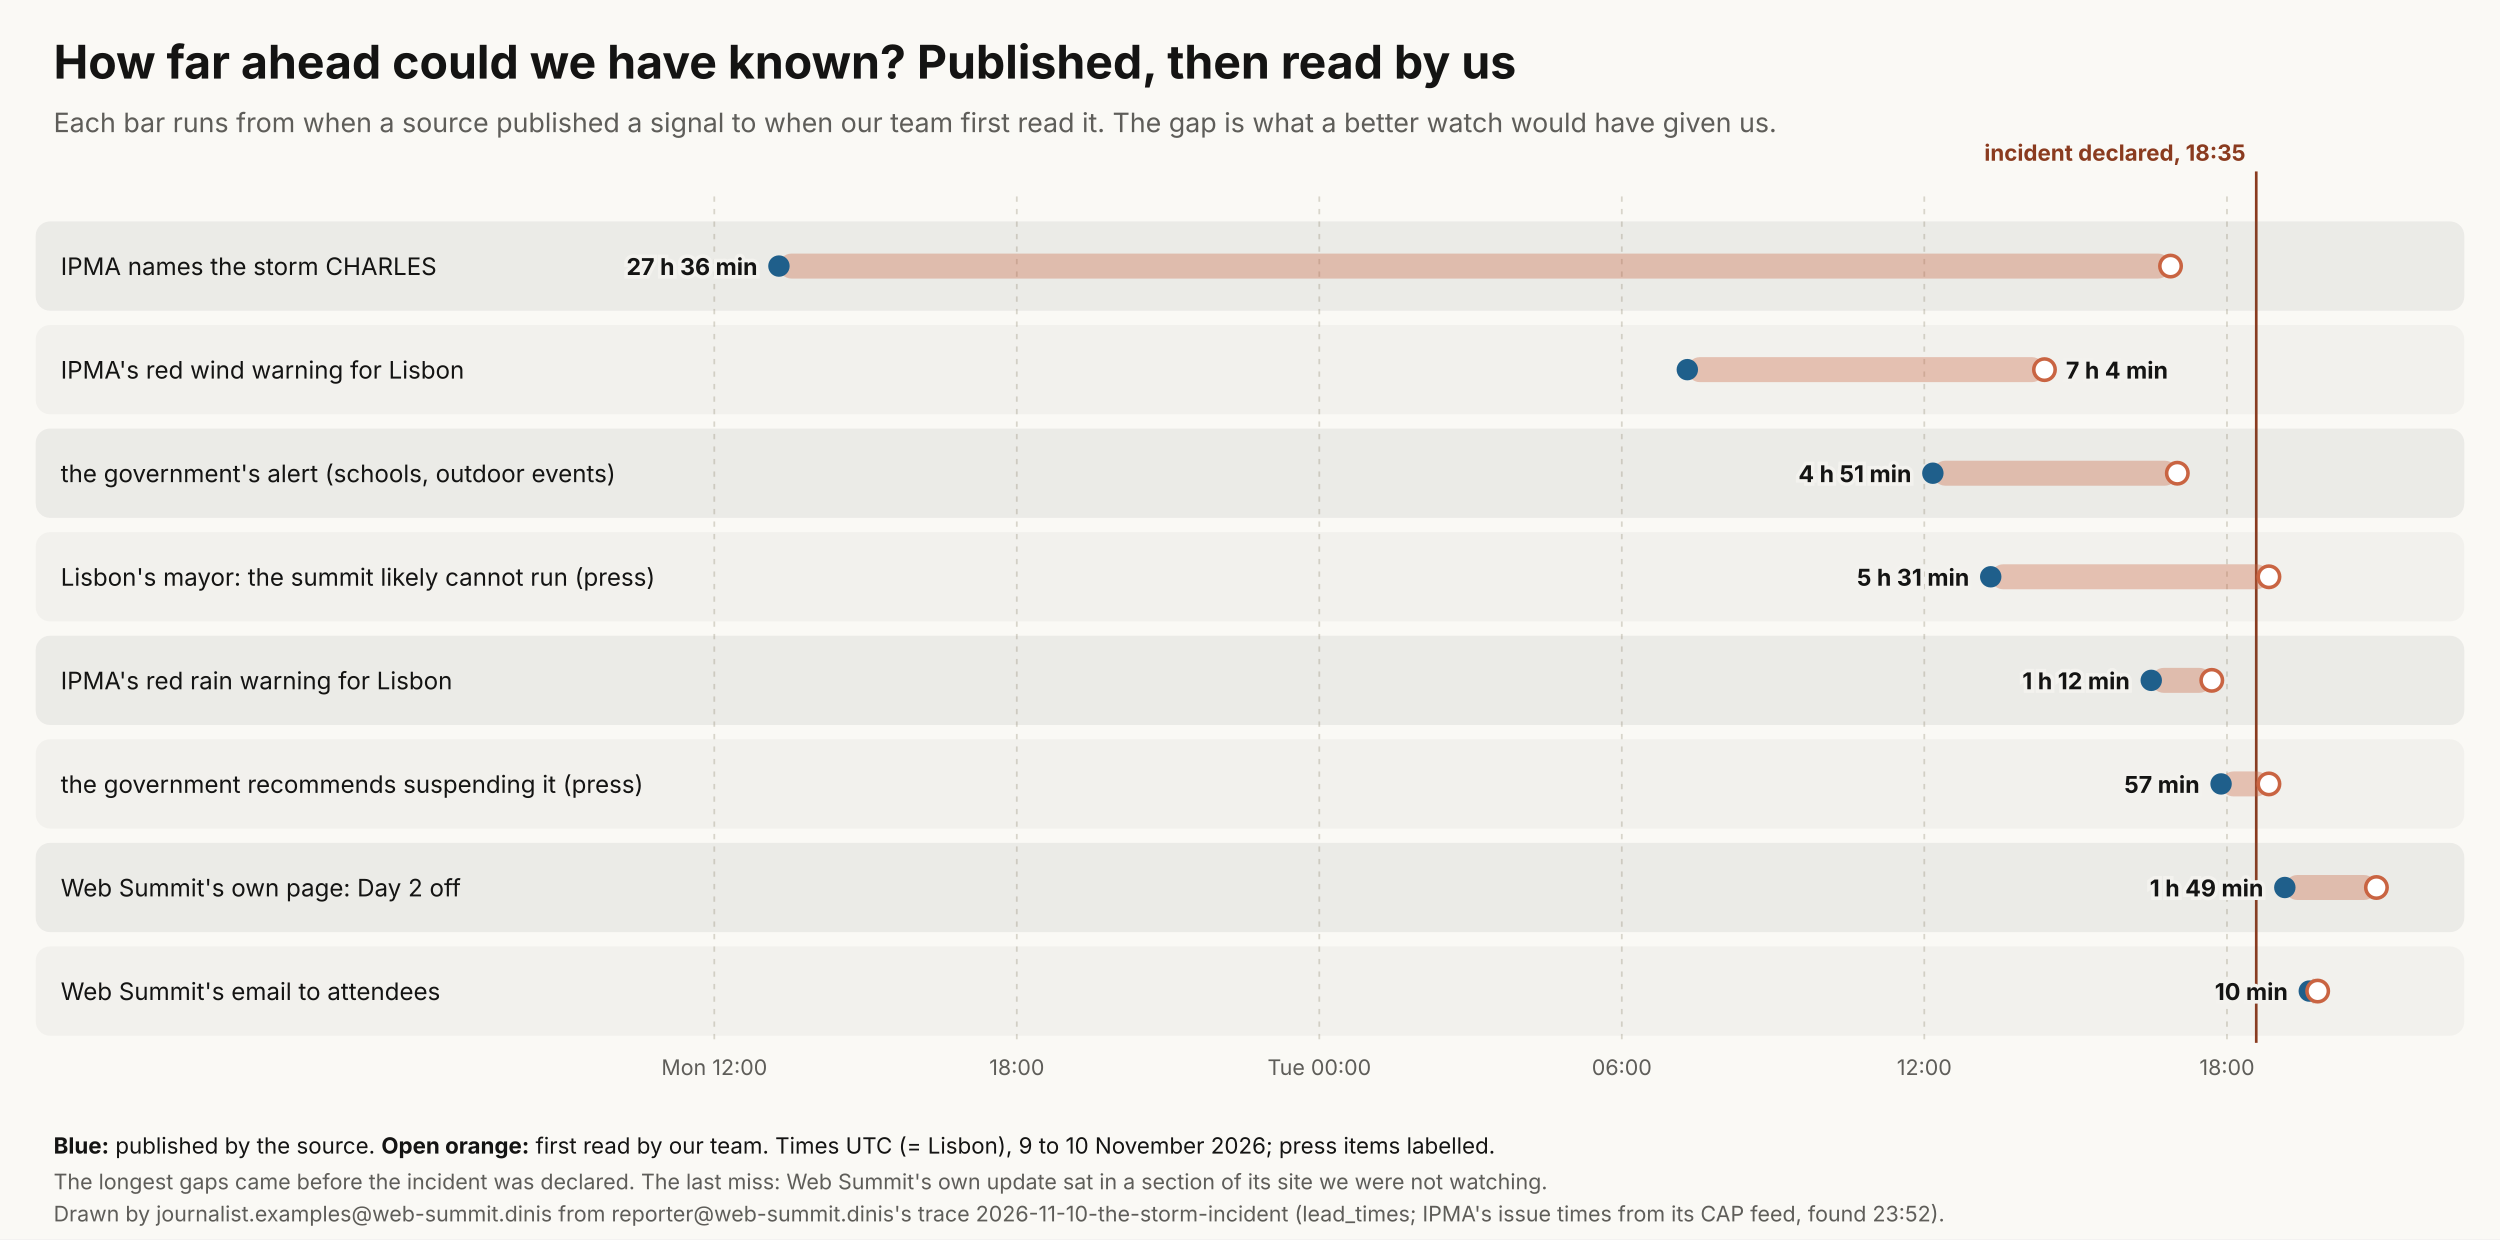
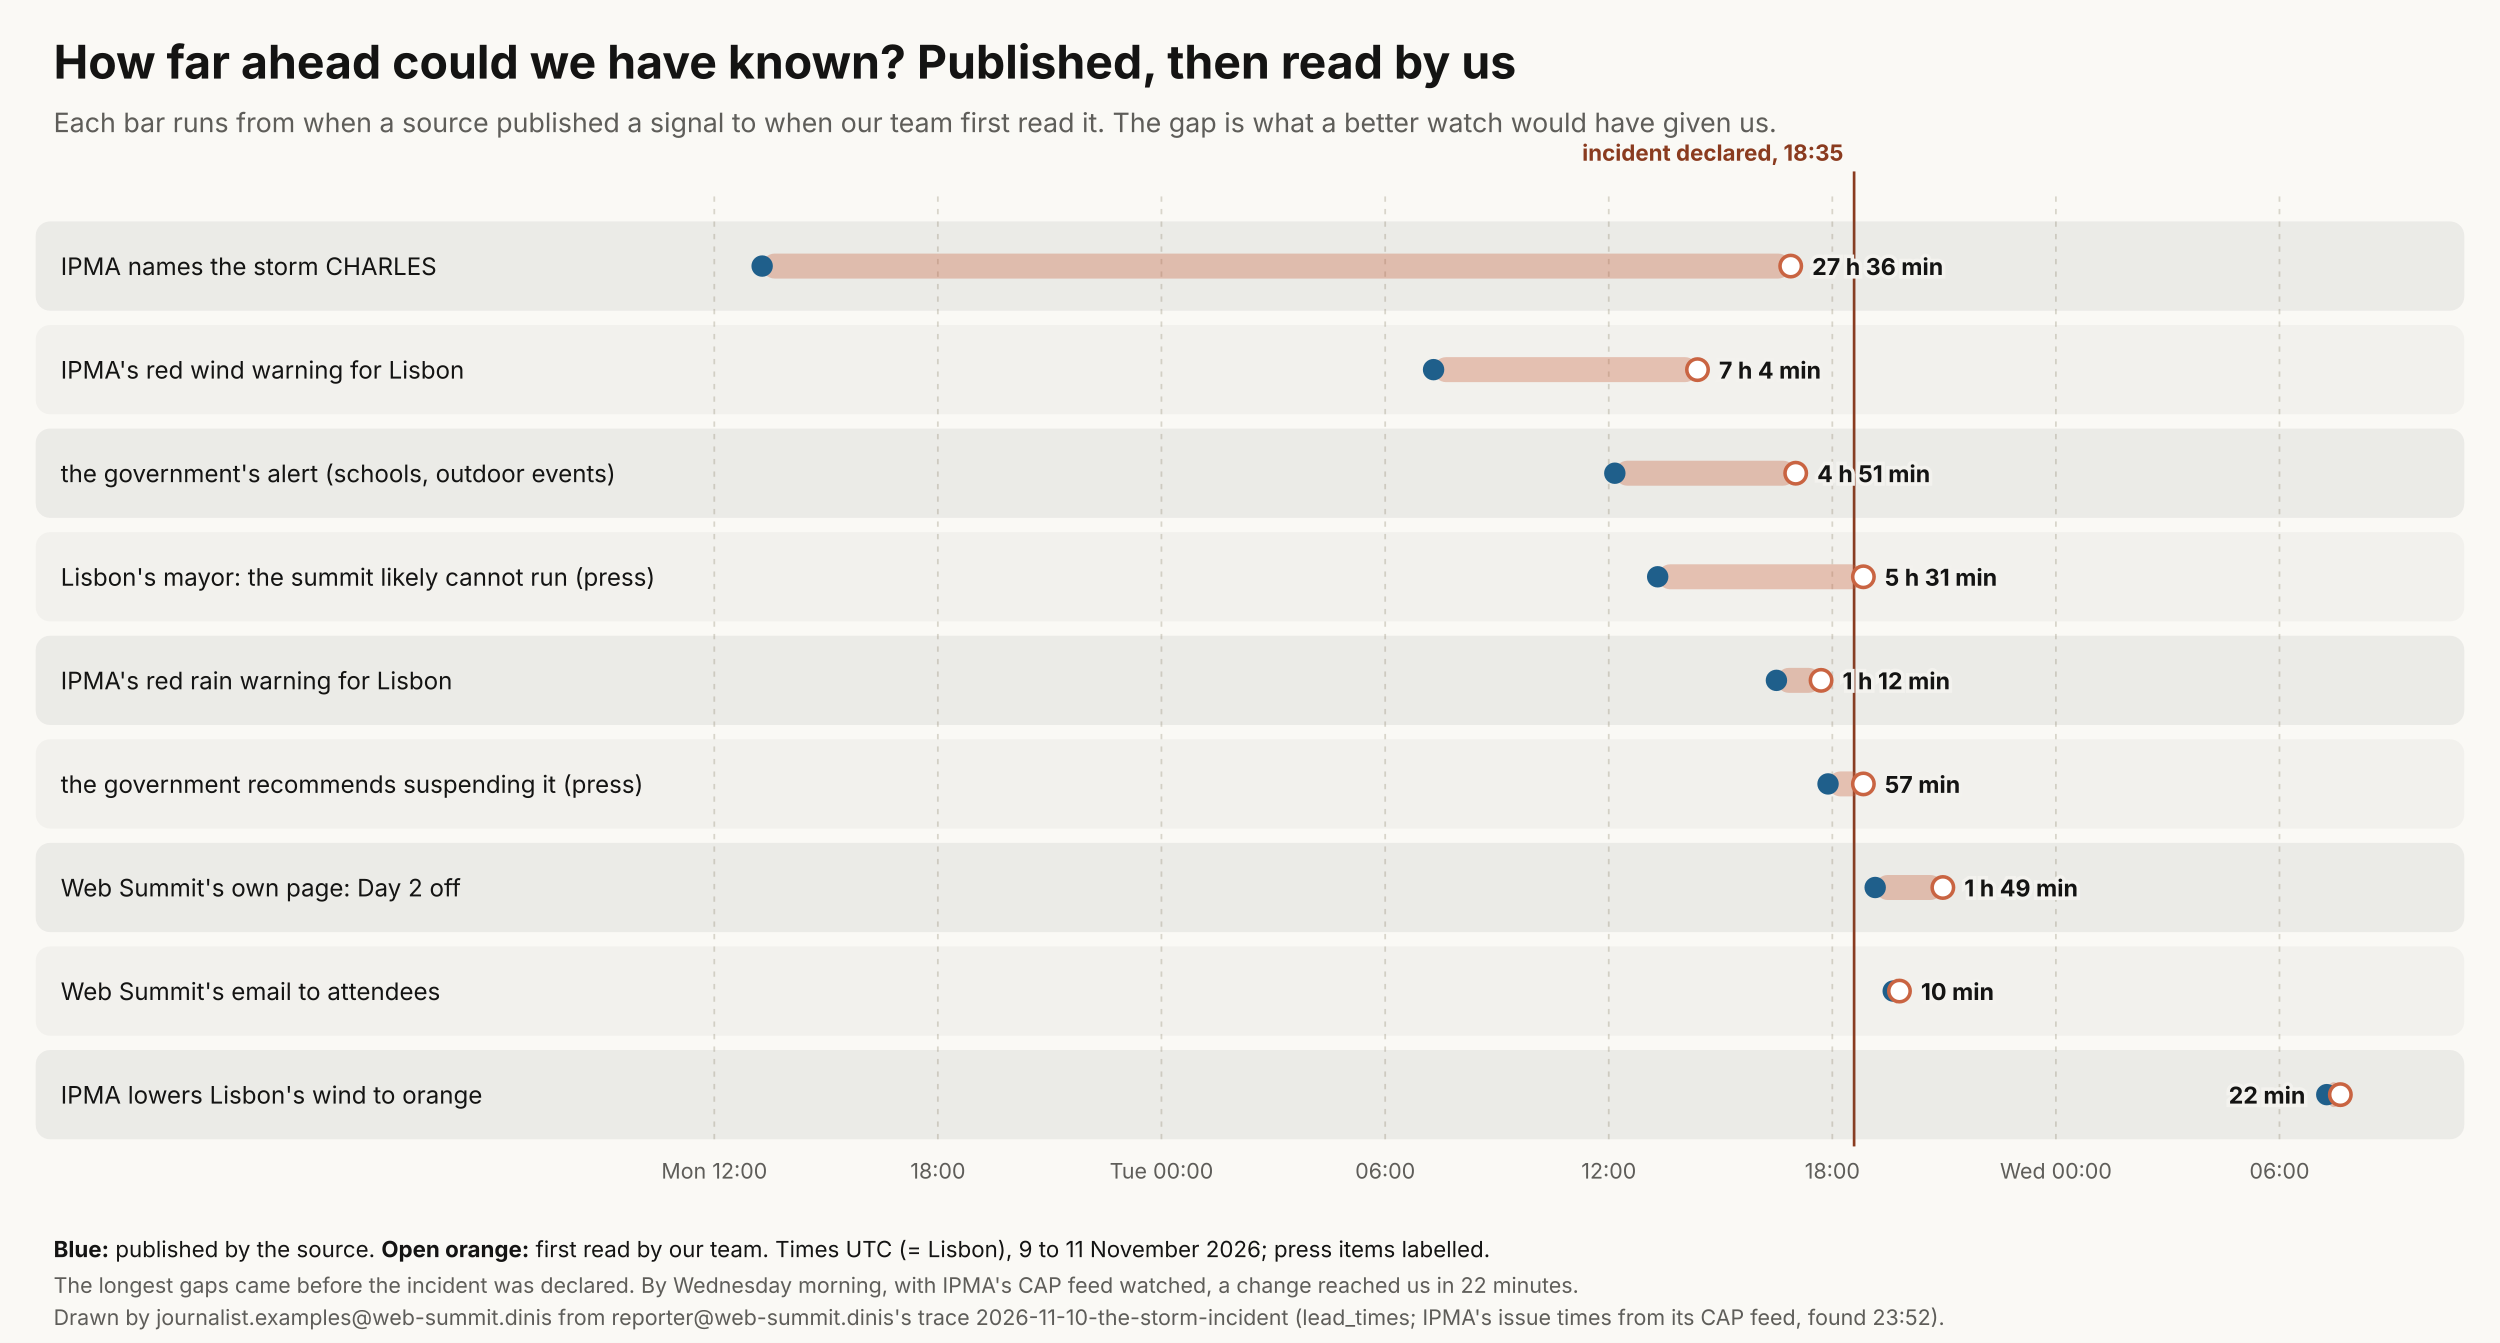
- <svg xmlns="http://www.w3.org/2000/svg" viewBox="0 0 1400 694" font-family="Inter, -apple-system, Segoe UI, Helvetica, Arial, sans-serif">
-   <rect width="1400" height="694" fill="#faf9f5" />
+ <svg xmlns="http://www.w3.org/2000/svg" viewBox="0 0 1400 752" font-family="Inter, -apple-system, Segoe UI, Helvetica, Arial, sans-serif">
+   <rect width="1400" height="752" fill="#faf9f5" />
  <text x="30" y="44" font-size="26" font-weight="700" fill="#141413">How far ahead could we have known? Published, then read by us</text>
  <text x="30" y="74" font-size="15" fill="#5e5d59">Each bar runs from when a source published a signal to when our team first read it. The gap is what a better watch would have given us.</text>
-   <line x1="400.0" y1="110" x2="400.0" y2="584" stroke="#d8d5ca" stroke-dasharray="3 4" />
-   <text x="400.0" y="602" font-size="12" fill="#5e5d59" text-anchor="middle">Mon 12:00</text>
-   <line x1="569.4" y1="110" x2="569.4" y2="584" stroke="#d8d5ca" stroke-dasharray="3 4" />
-   <text x="569.4" y="602" font-size="12" fill="#5e5d59" text-anchor="middle">18:00</text>
-   <line x1="738.8" y1="110" x2="738.8" y2="584" stroke="#d8d5ca" stroke-dasharray="3 4" />
-   <text x="738.8" y="602" font-size="12" fill="#5e5d59" text-anchor="middle">Tue 00:00</text>
-   <line x1="908.2" y1="110" x2="908.2" y2="584" stroke="#d8d5ca" stroke-dasharray="3 4" />
-   <text x="908.2" y="602" font-size="12" fill="#5e5d59" text-anchor="middle">06:00</text>
-   <line x1="1077.6" y1="110" x2="1077.6" y2="584" stroke="#d8d5ca" stroke-dasharray="3 4" />
-   <text x="1077.6" y="602" font-size="12" fill="#5e5d59" text-anchor="middle">12:00</text>
-   <line x1="1247.1" y1="110" x2="1247.1" y2="584" stroke="#d8d5ca" stroke-dasharray="3 4" />
-   <text x="1247.1" y="602" font-size="12" fill="#5e5d59" text-anchor="middle">18:00</text>
-   <line x1="1263.5" y1="96" x2="1263.5" y2="584" stroke="#8a3b1f" stroke-width="1.5" />
-   <text x="1257.5" y="90" font-size="12.5" font-weight="700" fill="#8a3b1f" text-anchor="end">incident declared, 18:35</text>
+   <line x1="400.0" y1="110" x2="400.0" y2="642" stroke="#d8d5ca" stroke-dasharray="3 4" />
+   <text x="400.0" y="660" font-size="12" fill="#5e5d59" text-anchor="middle">Mon 12:00</text>
+   <line x1="525.2" y1="110" x2="525.2" y2="642" stroke="#d8d5ca" stroke-dasharray="3 4" />
+   <text x="525.2" y="660" font-size="12" fill="#5e5d59" text-anchor="middle">18:00</text>
+   <line x1="650.4" y1="110" x2="650.4" y2="642" stroke="#d8d5ca" stroke-dasharray="3 4" />
+   <text x="650.4" y="660" font-size="12" fill="#5e5d59" text-anchor="middle">Tue 00:00</text>
+   <line x1="775.7" y1="110" x2="775.7" y2="642" stroke="#d8d5ca" stroke-dasharray="3 4" />
+   <text x="775.7" y="660" font-size="12" fill="#5e5d59" text-anchor="middle">06:00</text>
+   <line x1="900.9" y1="110" x2="900.9" y2="642" stroke="#d8d5ca" stroke-dasharray="3 4" />
+   <text x="900.9" y="660" font-size="12" fill="#5e5d59" text-anchor="middle">12:00</text>
+   <line x1="1026.1" y1="110" x2="1026.1" y2="642" stroke="#d8d5ca" stroke-dasharray="3 4" />
+   <text x="1026.1" y="660" font-size="12" fill="#5e5d59" text-anchor="middle">18:00</text>
+   <line x1="1151.3" y1="110" x2="1151.3" y2="642" stroke="#d8d5ca" stroke-dasharray="3 4" />
+   <text x="1151.3" y="660" font-size="12" fill="#5e5d59" text-anchor="middle">Wed 00:00</text>
+   <line x1="1276.5" y1="110" x2="1276.5" y2="642" stroke="#d8d5ca" stroke-dasharray="3 4" />
+   <text x="1276.5" y="660" font-size="12" fill="#5e5d59" text-anchor="middle">06:00</text>
+   <line x1="1038.3" y1="96" x2="1038.3" y2="642" stroke="#8a3b1f" stroke-width="1.5" />
+   <text x="1032.3" y="90" font-size="12.5" font-weight="700" fill="#8a3b1f" text-anchor="end">incident declared, 18:35</text>
  <rect x="20" y="124.0" width="1360" height="50" rx="8" fill="#5e5d59" fill-opacity="0.09" />
  <text x="34" y="154.0" font-size="13.5" fill="#141413">IPMA names the storm CHARLES</text>
-   <rect x="436.2" y="142.0" width="779.3" height="14" rx="7" fill="#c96442" fill-opacity="0.35" />
-   <circle cx="436.2" cy="149.0" r="6" fill="#1f5f8b" />
-   <circle cx="1215.5" cy="149.0" r="6" fill="#ffffff" stroke="#c96442" stroke-width="2" />
-   <text x="424.2" y="154.0" font-size="13" font-weight="700" fill="#141413" text-anchor="end" stroke="#f3f2ee" stroke-width="4" paint-order="stroke">27 h 36 min</text>
+   <rect x="426.8" y="142.0" width="576.0" height="14" rx="7" fill="#c96442" fill-opacity="0.35" />
+   <circle cx="426.8" cy="149.0" r="6" fill="#1f5f8b" />
+   <circle cx="1002.8" cy="149.0" r="6" fill="#ffffff" stroke="#c96442" stroke-width="2" />
+   <text x="1014.8" y="154.0" font-size="13" font-weight="700" fill="#141413" text-anchor="start" stroke="#f3f2ee" stroke-width="4" paint-order="stroke">27 h 36 min</text>
  <rect x="20" y="182.0" width="1360" height="50" rx="8" fill="#5e5d59" fill-opacity="0.05" />
  <text x="34" y="212.0" font-size="13.5" fill="#141413">IPMA's red wind warning for Lisbon</text>
-   <rect x="944.9" y="200.0" width="200.0" height="14" rx="7" fill="#c96442" fill-opacity="0.35" />
-   <circle cx="944.9" cy="207.0" r="6" fill="#1f5f8b" />
-   <circle cx="1144.9" cy="207.0" r="6" fill="#ffffff" stroke="#c96442" stroke-width="2" />
-   <text x="1156.9" y="212.0" font-size="13" font-weight="700" fill="#141413" text-anchor="start" stroke="#f3f2ee" stroke-width="4" paint-order="stroke">7 h 4 min</text>
+   <rect x="802.8" y="200.0" width="147.8" height="14" rx="7" fill="#c96442" fill-opacity="0.35" />
+   <circle cx="802.8" cy="207.0" r="6" fill="#1f5f8b" />
+   <circle cx="950.6" cy="207.0" r="6" fill="#ffffff" stroke="#c96442" stroke-width="2" />
+   <text x="962.6" y="212.0" font-size="13" font-weight="700" fill="#141413" text-anchor="start" stroke="#f3f2ee" stroke-width="4" paint-order="stroke">7 h 4 min</text>
  <rect x="20" y="240.0" width="1360" height="50" rx="8" fill="#5e5d59" fill-opacity="0.09" />
  <text x="34" y="270.0" font-size="13.5" fill="#141413">the government's alert (schools, outdoor events)</text>
-   <rect x="1082.4" y="258.0" width="136.9" height="14" rx="7" fill="#c96442" fill-opacity="0.35" />
-   <circle cx="1082.4" cy="265.0" r="6" fill="#1f5f8b" />
-   <circle cx="1219.3" cy="265.0" r="6" fill="#ffffff" stroke="#c96442" stroke-width="2" />
-   <text x="1070.4" y="270.0" font-size="13" font-weight="700" fill="#141413" text-anchor="end" stroke="#f3f2ee" stroke-width="4" paint-order="stroke">4 h 51 min</text>
+   <rect x="904.3" y="258.0" width="101.2" height="14" rx="7" fill="#c96442" fill-opacity="0.35" />
+   <circle cx="904.3" cy="265.0" r="6" fill="#1f5f8b" />
+   <circle cx="1005.6" cy="265.0" r="6" fill="#ffffff" stroke="#c96442" stroke-width="2" />
+   <text x="1017.6" y="270.0" font-size="13" font-weight="700" fill="#141413" text-anchor="start" stroke="#f3f2ee" stroke-width="4" paint-order="stroke">4 h 51 min</text>
  <rect x="20" y="298.0" width="1360" height="50" rx="8" fill="#5e5d59" fill-opacity="0.05" />
  <text x="34" y="328.0" font-size="13.5" fill="#141413">Lisbon's mayor: the summit likely cannot run (press)</text>
-   <rect x="1114.8" y="316.0" width="155.8" height="14" rx="7" fill="#c96442" fill-opacity="0.35" />
-   <circle cx="1114.8" cy="323.0" r="6" fill="#1f5f8b" />
-   <circle cx="1270.6" cy="323.0" r="6" fill="#ffffff" stroke="#c96442" stroke-width="2" />
-   <text x="1102.8" y="328.0" font-size="13" font-weight="700" fill="#141413" text-anchor="end" stroke="#f3f2ee" stroke-width="4" paint-order="stroke">5 h 31 min</text>
+   <rect x="928.3" y="316.0" width="115.1" height="14" rx="7" fill="#c96442" fill-opacity="0.35" />
+   <circle cx="928.3" cy="323.0" r="6" fill="#1f5f8b" />
+   <circle cx="1043.5" cy="323.0" r="6" fill="#ffffff" stroke="#c96442" stroke-width="2" />
+   <text x="1055.5" y="328.0" font-size="13" font-weight="700" fill="#141413" text-anchor="start" stroke="#f3f2ee" stroke-width="4" paint-order="stroke">5 h 31 min</text>
  <rect x="20" y="356.0" width="1360" height="50" rx="8" fill="#5e5d59" fill-opacity="0.09" />
  <text x="34" y="386.0" font-size="13.5" fill="#141413">IPMA's red rain warning for Lisbon</text>
-   <rect x="1204.7" y="374.0" width="33.9" height="14" rx="7" fill="#c96442" fill-opacity="0.35" />
-   <circle cx="1204.7" cy="381.0" r="6" fill="#1f5f8b" />
-   <circle cx="1238.6" cy="381.0" r="6" fill="#ffffff" stroke="#c96442" stroke-width="2" />
-   <text x="1192.7" y="386.0" font-size="13" font-weight="700" fill="#141413" text-anchor="end" stroke="#f3f2ee" stroke-width="4" paint-order="stroke">1 h 12 min</text>
+   <rect x="994.8" y="374.0" width="25.0" height="14" rx="7" fill="#c96442" fill-opacity="0.35" />
+   <circle cx="994.8" cy="381.0" r="6" fill="#1f5f8b" />
+   <circle cx="1019.8" cy="381.0" r="6" fill="#ffffff" stroke="#c96442" stroke-width="2" />
+   <text x="1031.8" y="386.0" font-size="13" font-weight="700" fill="#141413" text-anchor="start" stroke="#f3f2ee" stroke-width="4" paint-order="stroke">1 h 12 min</text>
  <rect x="20" y="414.0" width="1360" height="50" rx="8" fill="#5e5d59" fill-opacity="0.05" />
  <text x="34" y="444.0" font-size="13.5" fill="#141413">the government recommends suspending it (press)</text>
-   <rect x="1243.8" y="432.0" width="26.8" height="14" rx="7" fill="#c96442" fill-opacity="0.35" />
-   <circle cx="1243.8" cy="439.0" r="6" fill="#1f5f8b" />
-   <circle cx="1270.6" cy="439.0" r="6" fill="#ffffff" stroke="#c96442" stroke-width="2" />
-   <text x="1231.8" y="444.0" font-size="13" font-weight="700" fill="#141413" text-anchor="end" stroke="#f3f2ee" stroke-width="4" paint-order="stroke">57 min</text>
+   <rect x="1023.7" y="432.0" width="19.8" height="14" rx="7" fill="#c96442" fill-opacity="0.35" />
+   <circle cx="1023.7" cy="439.0" r="6" fill="#1f5f8b" />
+   <circle cx="1043.5" cy="439.0" r="6" fill="#ffffff" stroke="#c96442" stroke-width="2" />
+   <text x="1055.5" y="444.0" font-size="13" font-weight="700" fill="#141413" text-anchor="start" stroke="#f3f2ee" stroke-width="4" paint-order="stroke">57 min</text>
  <rect x="20" y="472.0" width="1360" height="50" rx="8" fill="#5e5d59" fill-opacity="0.09" />
  <text x="34" y="502.0" font-size="13.5" fill="#141413">Web Summit's own page: Day 2 off</text>
-   <rect x="1279.5" y="490.0" width="51.3" height="14" rx="7" fill="#c96442" fill-opacity="0.35" />
-   <circle cx="1279.5" cy="497.0" r="6" fill="#1f5f8b" />
-   <circle cx="1330.8" cy="497.0" r="6" fill="#ffffff" stroke="#c96442" stroke-width="2" />
-   <text x="1267.5" y="502.0" font-size="13" font-weight="700" fill="#141413" text-anchor="end" stroke="#f3f2ee" stroke-width="4" paint-order="stroke">1 h 49 min</text>
+   <rect x="1050.1" y="490.0" width="37.9" height="14" rx="7" fill="#c96442" fill-opacity="0.35" />
+   <circle cx="1050.1" cy="497.0" r="6" fill="#1f5f8b" />
+   <circle cx="1088.0" cy="497.0" r="6" fill="#ffffff" stroke="#c96442" stroke-width="2" />
+   <text x="1100.0" y="502.0" font-size="13" font-weight="700" fill="#141413" text-anchor="start" stroke="#f3f2ee" stroke-width="4" paint-order="stroke">1 h 49 min</text>
  <rect x="20" y="530.0" width="1360" height="50" rx="8" fill="#5e5d59" fill-opacity="0.05" />
  <text x="34" y="560.0" font-size="13.5" fill="#141413">Web Summit's email to attendees</text>
-   <rect x="1293.2" y="548.0" width="4.7" height="14" rx="7" fill="#c96442" fill-opacity="0.35" />
-   <circle cx="1293.2" cy="555.0" r="6" fill="#1f5f8b" />
-   <circle cx="1297.9" cy="555.0" r="6" fill="#ffffff" stroke="#c96442" stroke-width="2" />
-   <text x="1281.2" y="560.0" font-size="13" font-weight="700" fill="#141413" text-anchor="end" stroke="#f3f2ee" stroke-width="4" paint-order="stroke">10 min</text>
-   <text x="30" y="646" font-size="12.5" fill="#141413">
-     <tspan font-weight="700">Blue:</tspan> published by the source. <tspan font-weight="700">Open orange:</tspan> first read by our team. Times UTC (= Lisbon), 9 to 10 November 2026; press items labelled.</text>
-   <text x="30" y="666" font-size="12" fill="#5e5d59">The longest gaps came before the incident was declared. The last miss: Web Summit's own update sat in a section of its site we were not watching.</text>
-   <text x="30" y="684" font-size="12" fill="#5e5d59">Drawn by journalist.examples@web-summit.dinis from reporter@web-summit.dinis's trace 2026-11-10-the-storm-incident (lead_times; IPMA's issue times from its CAP feed, found 23:52).</text>
+   <rect x="1060.2" y="548.0" width="3.5" height="14" rx="7" fill="#c96442" fill-opacity="0.35" />
+   <circle cx="1060.2" cy="555.0" r="6" fill="#1f5f8b" />
+   <circle cx="1063.7" cy="555.0" r="6" fill="#ffffff" stroke="#c96442" stroke-width="2" />
+   <text x="1075.7" y="560.0" font-size="13" font-weight="700" fill="#141413" text-anchor="start" stroke="#f3f2ee" stroke-width="4" paint-order="stroke">10 min</text>
+   <rect x="20" y="588.0" width="1360" height="50" rx="8" fill="#5e5d59" fill-opacity="0.09" />
+   <text x="34" y="618.0" font-size="13.5" fill="#141413">IPMA lowers Lisbon's wind to orange</text>
+   <rect x="1303.0" y="606.0" width="7.7" height="14" rx="7" fill="#c96442" fill-opacity="0.35" />
+   <circle cx="1303.0" cy="613.0" r="6" fill="#1f5f8b" />
+   <circle cx="1310.6" cy="613.0" r="6" fill="#ffffff" stroke="#c96442" stroke-width="2" />
+   <text x="1291.0" y="618.0" font-size="13" font-weight="700" fill="#141413" text-anchor="end" stroke="#f3f2ee" stroke-width="4" paint-order="stroke">22 min</text>
+   <text x="30" y="704" font-size="12.5" fill="#141413">
+     <tspan font-weight="700">Blue:</tspan> published by the source. <tspan font-weight="700">Open orange:</tspan> first read by our team. Times UTC (= Lisbon), 9 to 11 November 2026; press items labelled.</text>
+   <text x="30" y="724" font-size="12" fill="#5e5d59">The longest gaps came before the incident was declared. By Wednesday morning, with IPMA's CAP feed watched, a change reached us in 22 minutes.</text>
+   <text x="30" y="742" font-size="12" fill="#5e5d59">Drawn by journalist.examples@web-summit.dinis from reporter@web-summit.dinis's trace 2026-11-10-the-storm-incident (lead_times; IPMA's issue times from its CAP feed, found 23:52).</text>
</svg>
